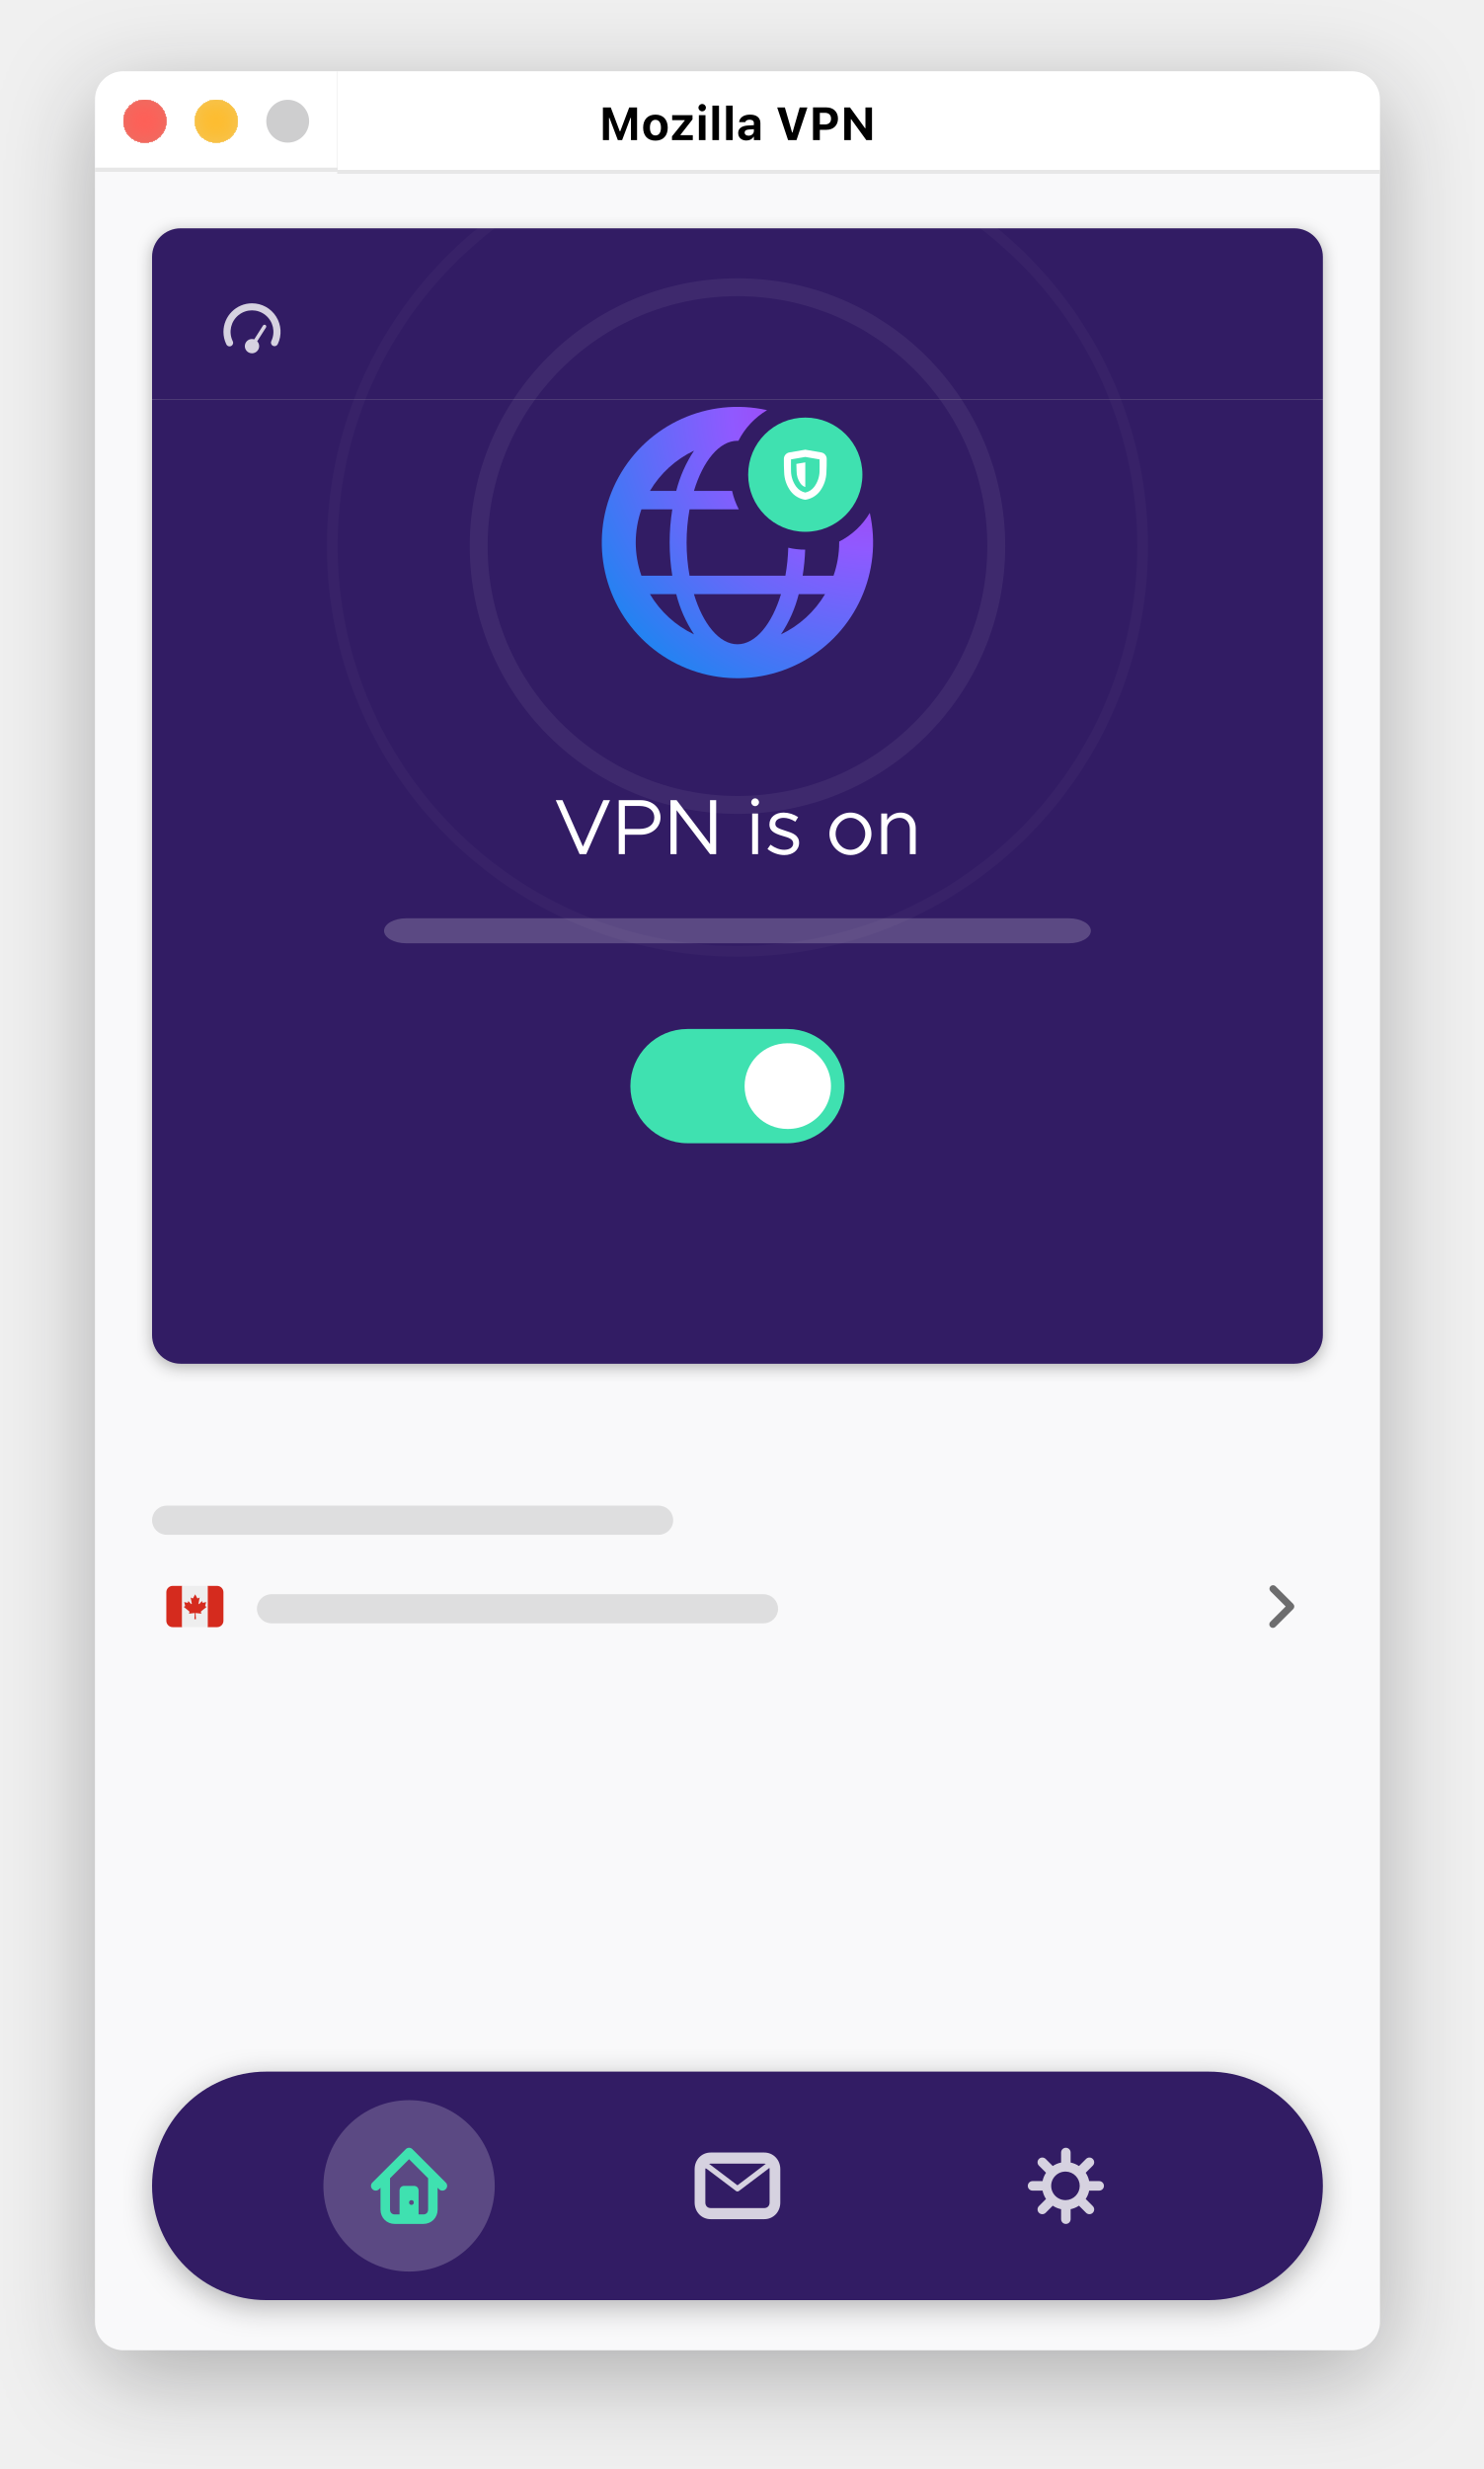
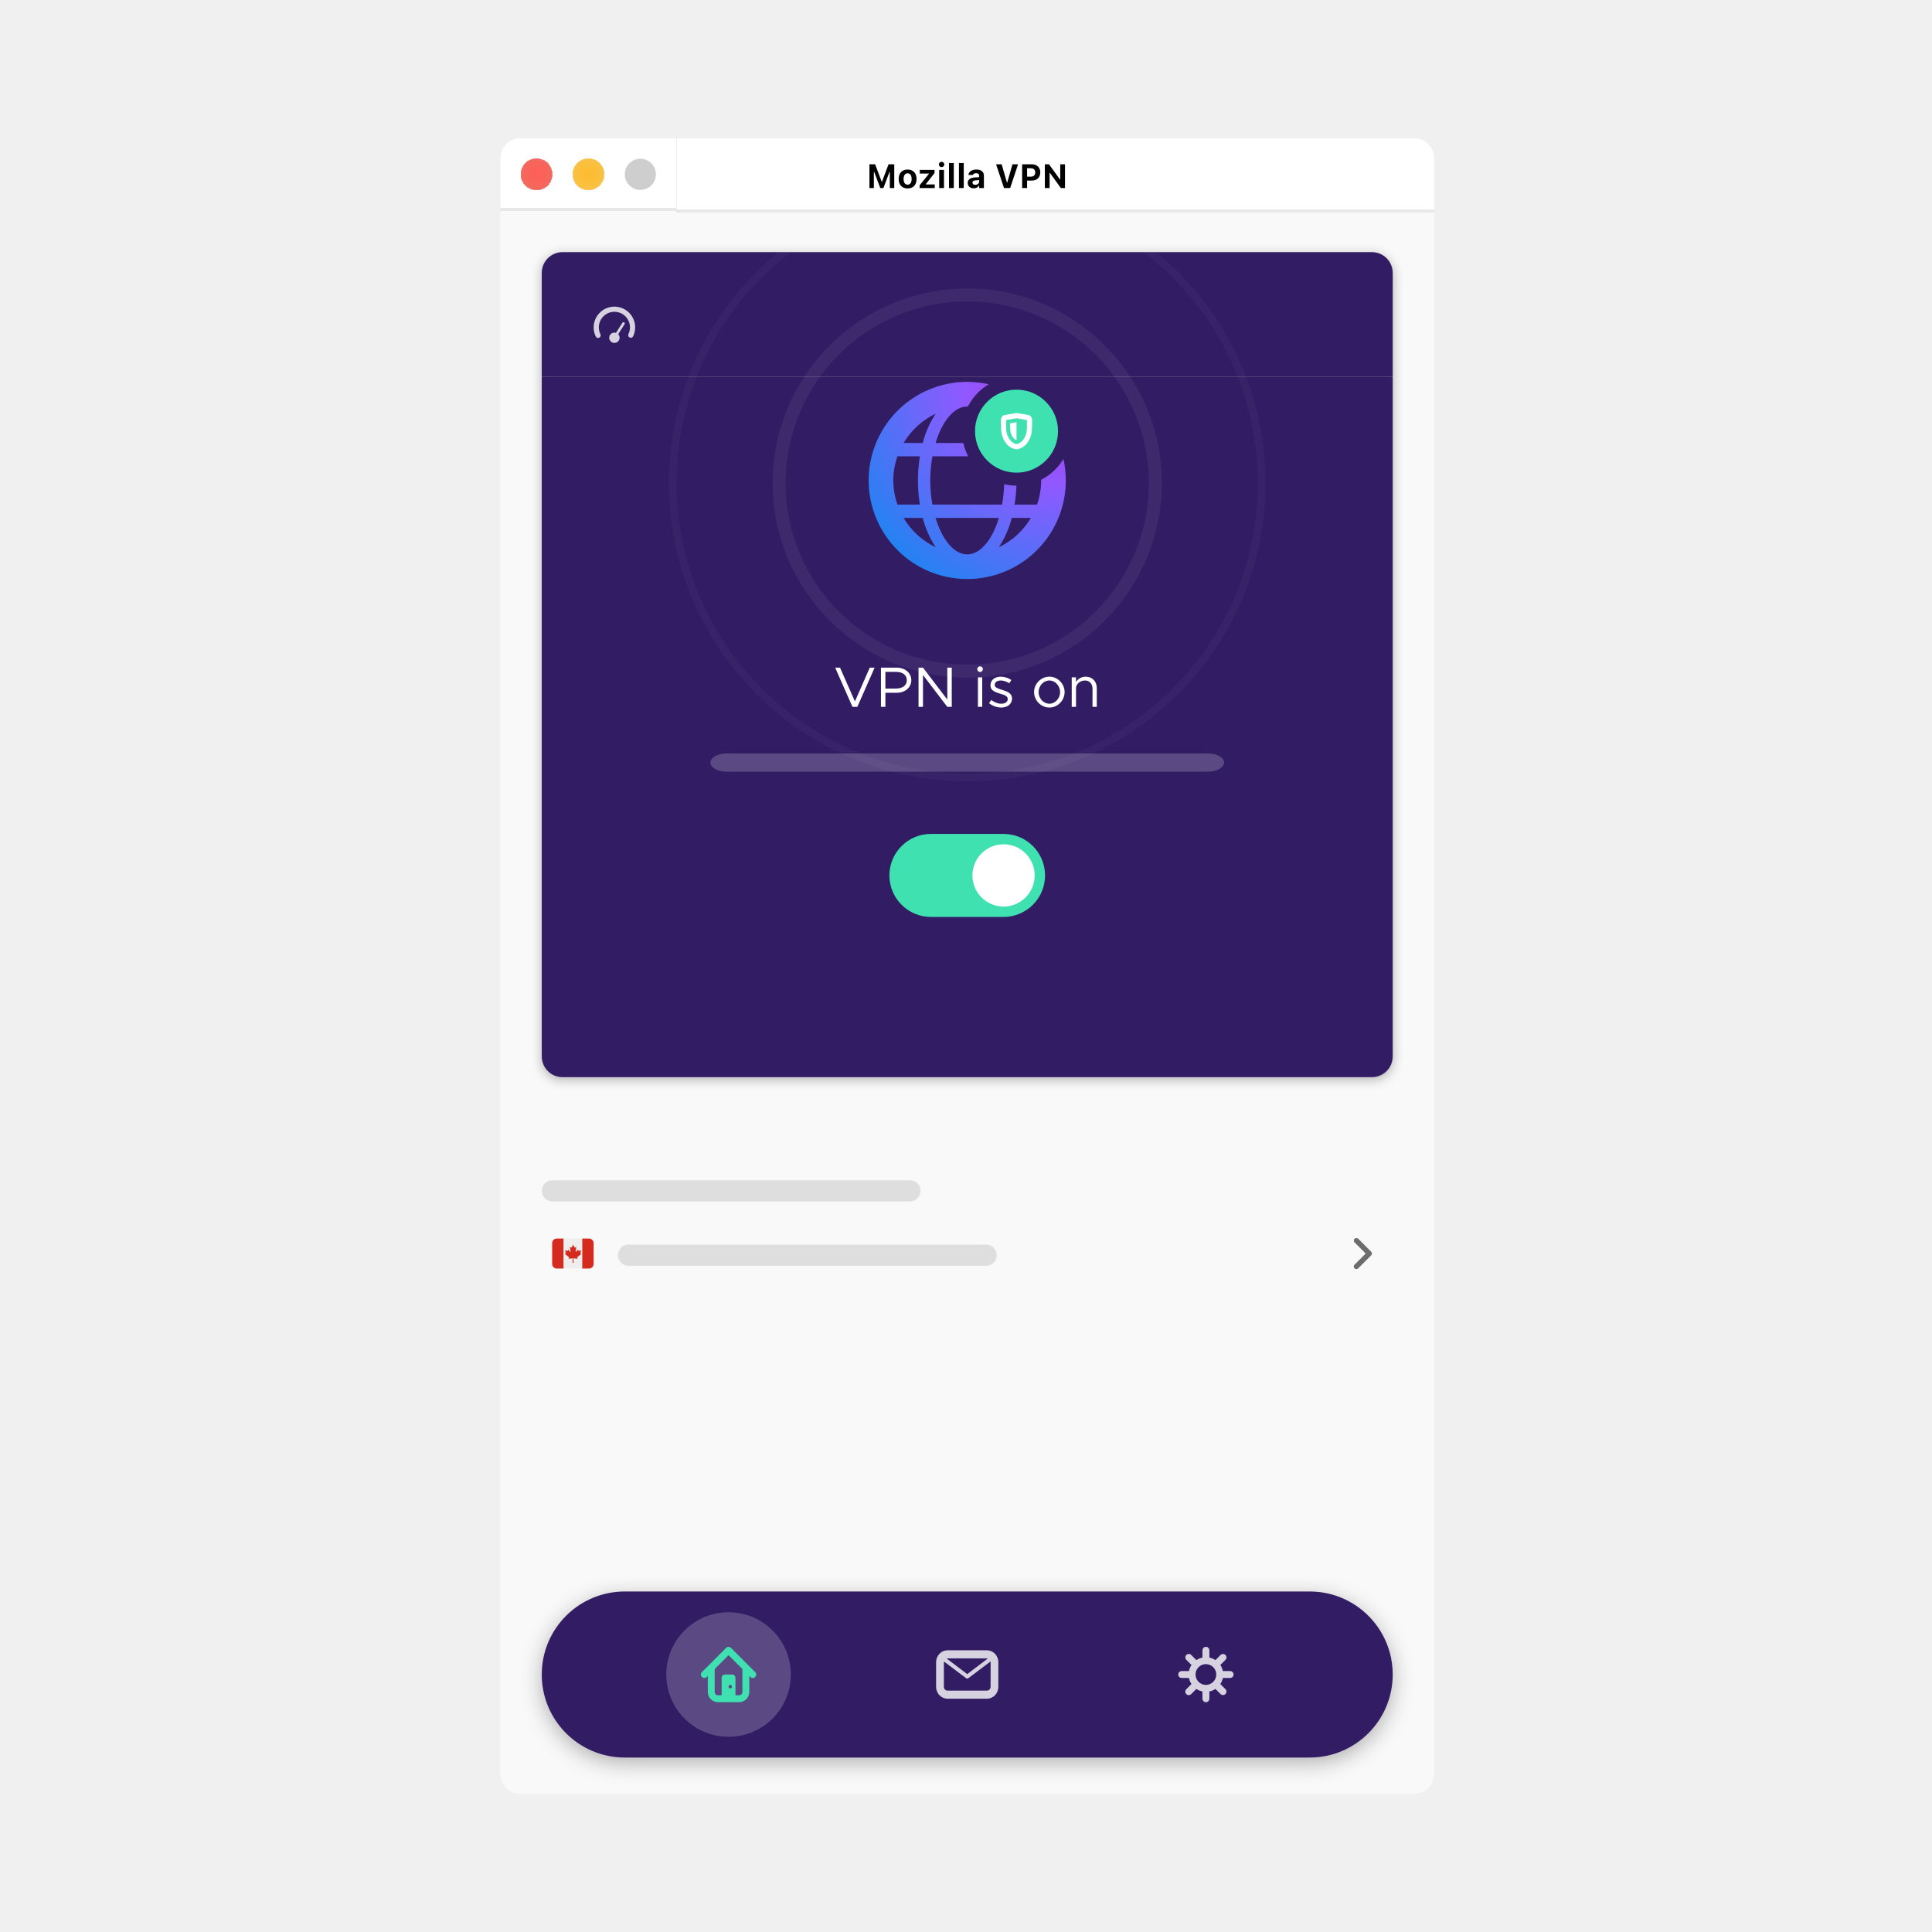
- <svg xmlns="http://www.w3.org/2000/svg" width="125" height="208" fill="none">
-   <g filter="url(#a)">
-     <g clip-path="url(#b)">
-       <rect x="8" y="6" width="108.284" height="192" rx="2.406" fill="#F9F9FA" />
-       <g filter="url(#c)">
-         <path d="M8 8.406A2.406 2.406 0 0 1 10.406 6h18.048v8.422H8V8.406Z" fill="#fff" />
-         <g filter="url(#d)">
-           <path fill-rule="evenodd" clip-rule="evenodd" d="M12.211 12.016a1.805 1.805 0 1 0 0-3.61 1.805 1.805 0 0 0 0 3.61Z" fill="#FF5F57" />
-         </g>
-         <g filter="url(#e)">
-           <path fill-rule="evenodd" clip-rule="evenodd" d="M18.227 12.016a1.805 1.805 0 1 0 0-3.61 1.805 1.805 0 0 0 0 3.61Z" fill="#FEBC2E" />
-         </g>
-         <path fill-rule="evenodd" clip-rule="evenodd" d="M24.243 12.016a1.805 1.805 0 1 0 0-3.61 1.805 1.805 0 0 0 0 3.61Z" fill="#CECECF" />
+ <svg xmlns="http://www.w3.org/2000/svg" width="224" height="224" viewBox="0 0 224 224" fill="none">
+   <g clip-path="url(#clip0_3268_8655)">
+     <rect x="58" y="16" width="108.284" height="192" rx="2.406" fill="#F9F9FA" />
+     <g filter="url(#filter0_i_3268_8655)">
+       <path d="M58 18.406C58 17.077 59.077 16 60.406 16H78.454V24.422H58V18.406Z" fill="white" />
+       <g filter="url(#filter1_i_3268_8655)">
+         <path fill-rule="evenodd" clip-rule="evenodd" d="M62.211 22.016C63.208 22.016 64.016 21.208 64.016 20.211C64.016 19.214 63.208 18.406 62.211 18.406C61.214 18.406 60.406 19.214 60.406 20.211C60.406 21.208 61.214 22.016 62.211 22.016Z" fill="#FF5F57" />
      </g>
-       <g filter="url(#f)">
-         <path d="M28.454 6h85.424a2.406 2.406 0 0 1 2.406 2.406v6.204h-87.83V6Z" fill="#fff" />
-         <path d="M50.805 11.805h.513V9.93h.038l.707 1.875h.36l.707-1.875h.038v1.875h.514V9.05h-.66l-.76 2.016h-.035l-.762-2.016h-.66v2.755Zm4.425.044c.648 0 1.037-.409 1.037-1.094v-.004c0-.68-.395-1.094-1.037-1.094-.641 0-1.036.416-1.036 1.094v.004c0 .683.39 1.094 1.036 1.094Zm0-.438c-.297 0-.465-.242-.465-.656v-.004c0-.41.17-.657.465-.657.295 0 .466.246.466.657v.004c0 .414-.17.656-.465.656Zm1.394.394h1.755v-.42h-1.035v-.035l1.01-1.292v-.355H56.64v.42h1.056v.034l-1.07 1.327v.32Zm2.547-2.425a.311.311 0 0 0 .313-.31.312.312 0 0 0-.313-.31.313.313 0 0 0-.315.31c0 .172.143.31.315.31Zm-.28 2.425h.557V9.703h-.557v2.102Zm1.138 0h.557V8.899h-.557v2.906Zm1.153 0h.557V8.899h-.557v2.906Zm1.707.032c.275 0 .496-.116.603-.311h.034v.279h.55v-1.436c0-.449-.315-.712-.872-.712-.53 0-.877.244-.92.613l-.002.017h.515l.004-.008c.044-.124.172-.194.372-.194.23 0 .353.103.353.284v.174l-.508.03c-.523.03-.815.252-.815.63v.004c0 .382.285.63.686.63Zm-.142-.664v-.004c0-.153.117-.242.356-.258l.423-.027v.155c0 .222-.192.392-.45.392-.193 0-.329-.098-.329-.258Zm3.66.632h.71l.92-2.755h-.65l-.607 2.113h-.034l-.61-2.113h-.647l.919 2.755Zm2.1 0h.577v-.869h.56c.58 0 .968-.374.968-.941V9.99c0-.567-.388-.941-.968-.941h-1.136v2.755Zm.996-2.3c.33 0 .525.175.525.488v.004c0 .313-.195.488-.525.488h-.419v-.98h.419Zm1.64 2.3h.552v-1.762h.03L73 11.805h.478V9.05h-.552v1.754h-.03L71.623 9.05h-.481v2.755Z" fill="#000" />
+       <g filter="url(#filter2_i_3268_8655)">
+         <path fill-rule="evenodd" clip-rule="evenodd" d="M68.227 22.016C69.223 22.016 70.031 21.208 70.031 20.211C70.031 19.214 69.223 18.406 68.227 18.406C67.23 18.406 66.422 19.214 66.422 20.211C66.422 21.208 67.23 22.016 68.227 22.016Z" fill="#FEBC2E" />
      </g>
-       <g filter="url(#g)">
-         <path d="M12.813 21.641a2.406 2.406 0 0 1 2.406-2.406h93.847a2.406 2.406 0 0 1 2.406 2.406v12.032H12.813V21.64Z" fill="#321C64" />
-         <path d="M21.235 25.552a2.408 2.408 0 0 0-2.406 2.406c0 .357.08.71.235 1.032a.3.3 0 0 0 .567-.02.302.302 0 0 0-.026-.24 1.806 1.806 0 1 1 3.259 0 .3.3 0 0 0 .473.354.299.299 0 0 0 .07-.095 2.402 2.402 0 0 0-2.172-3.437Z" fill="#fff" fill-opacity=".8" />
-         <path d="M22.369 27.38a.15.15 0 0 0-.208.046l-.74 1.164a.602.602 0 1 0 .312.907.588.588 0 0 0-.06-.745l.741-1.165a.15.15 0 0 0-.045-.207Z" fill="#fff" fill-opacity=".8" />
-         <path d="M12.813 33.673h98.659v78.807a2.406 2.406 0 0 1-2.406 2.406H15.219a2.406 2.406 0 0 1-2.406-2.406V33.673Z" fill="#321C64" />
-         <rect x="63.045" y="35.177" width="9.625" height="9.625" rx="4.813" fill="#3FE1B0" />
-         <path fill-rule="evenodd" clip-rule="evenodd" d="M61.69 41.358h-3.215c.757-2.511 2.132-4.226 3.668-4.226.026 0 .053 0 .08.002a6.345 6.345 0 0 1 2.416-2.581 11.43 11.43 0 1 0 8.655 8.655 6.345 6.345 0 0 1-2.58 2.417l.001.08a8.518 8.518 0 0 1-.478 2.797h-2.602c.117-.727.188-1.46.212-2.196-.49 0-.966-.057-1.424-.164-.022.792-.103 1.58-.243 2.36h-8.075a15.835 15.835 0 0 1 0-5.595h4.149a6.272 6.272 0 0 1-.564-1.549Zm-3.215 8.693c.757 2.511 2.132 4.226 3.668 4.226s2.91-1.715 3.669-4.226h-7.337Zm-4.426-7.144a8.52 8.52 0 0 0-.479 2.798 8.52 8.52 0 0 0 .479 2.797h2.602a17.66 17.66 0 0 1 0-5.595h-2.602Zm2.934-1.549a11.004 11.004 0 0 1 1.502-3.394 8.616 8.616 0 0 0-3.719 3.394h2.217Zm0 8.693h-2.217a8.616 8.616 0 0 0 3.72 3.395 11.004 11.004 0 0 1-1.503-3.395Zm8.824 3.392a8.615 8.615 0 0 0 3.717-3.392h-2.218a11.002 11.002 0 0 1-1.5 3.392Z" fill="url(#h)" />
-         <path fill-rule="evenodd" clip-rule="evenodd" d="m67.858 42.101-.034-.003a1.878 1.878 0 0 1-1.207-.73 2.785 2.785 0 0 1-.541-1.59c-.023-.253-.023-.807-.023-1.115 0-.27.193-.502.46-.548l1.345-.231 1.344.231c.267.046.461.278.46.548 0 .308 0 .862-.024 1.115a2.785 2.785 0 0 1-.541 1.59c-.292.39-.725.652-1.207.73l-.032.003Zm-1.204-3.4c0 .185-.002.35-.004.491-.002.231-.005.4.004.501.008.476.165.936.448 1.318.185.248.453.42.756.483a1.27 1.27 0 0 0 .755-.483c.283-.382.44-.843.448-1.318.009-.1.007-.27.004-.5-.002-.142-.004-.307-.004-.492l-1.203-.206-1.204.206Zm.452.38.752-.129v2.076h-.003a.808.808 0 0 1-.39-.283 1.734 1.734 0 0 1-.34-1.062 9.22 9.22 0 0 1-.02-.602Z" fill="#fff" />
-         <path d="m50.842 67.409-1.72 3.91-1.727-3.91h-.563l2.005 4.546h.563l2.005-4.546h-.563Zm1.296 4.546h.517v-1.634h1.33c.94 0 1.674-.603 1.674-1.456 0-.854-.735-1.456-1.674-1.456h-1.847v4.546Zm.517-2.124v-1.932h1.237c.741 0 1.244.357 1.244.966s-.503.966-1.244.966h-1.238Zm3.841 2.124h.516v-3.699l2.82 3.7h.516v-4.547h-.517v3.7l-2.819-3.7h-.516v4.546Zm7.138-4.043a.33.33 0 0 0 .324-.331.33.33 0 0 0-.324-.324.33.33 0 0 0-.331.324c0 .179.145.33.33.33Zm-.252 4.043h.496v-3.421h-.496v3.421Zm2.704.08c.708 0 1.25-.404 1.25-1.033 0-.648-.568-.834-1.118-1.006-.635-.205-.886-.297-.886-.595 0-.331.317-.503.701-.503.305 0 .642.106.986.324l.238-.384a2.284 2.284 0 0 0-1.224-.383c-.681 0-1.198.383-1.198 1.005 0 .49.318.735 1.145.973.463.132.86.251.86.622 0 .324-.304.536-.754.536-.377 0-.768-.145-1.158-.43l-.258.364c.41.33.94.51 1.416.51Zm5.58 0c.959 0 1.766-.821 1.766-1.794 0-.973-.807-1.787-1.767-1.787-.96 0-1.773.814-1.773 1.787s.814 1.793 1.773 1.793Zm0-.444c-.682 0-1.251-.615-1.251-1.35 0-.728.569-1.343 1.25-1.343.675 0 1.244.615 1.244 1.343 0 .735-.569 1.35-1.244 1.35Zm4.214-3.136c-.483 0-.927.264-1.125.628v-.55h-.497v3.422h.497v-2.177c0-.477.483-.88 1.059-.88.502 0 .853.39.853.946v2.111h.496v-2.177c0-.774-.529-1.324-1.283-1.324Z" fill="#fff" />
-         <path d="M32.364 78.414c0-.581.834-1.053 1.862-1.053H90.06c1.028 0 1.86.472 1.86 1.053 0 .582-.832 1.053-1.86 1.053H34.226c-1.028 0-1.862-.471-1.862-1.053Z" fill="#fff" fill-opacity=".2" />
-         <rect x="53.119" y="86.686" width="18.047" height="9.625" rx="4.813" fill="#3FE1B0" />
-         <path fill-rule="evenodd" clip-rule="evenodd" d="M66.354 95.108a3.61 3.61 0 1 0 0-7.219 3.61 3.61 0 0 0 0 7.22Z" fill="#fff" />
-       </g>
-       <mask id="i" style="mask-type:alpha" maskUnits="userSpaceOnUse" x="12" y="19" width="100" height="96">
-         <rect x="12.813" y="19.235" width="98.659" height="95.651" rx="1.203" fill="#321C64" />
-       </mask>
-       <g mask="url(#i)" stroke="#fff">
-         <rect opacity=".06" x="40.336" y="24.198" width="43.614" height="43.614" rx="21.807" stroke-width="1.504" />
-         <rect opacity=".03" x="28.003" y="11.865" width="68.279" height="68.279" rx="34.14" stroke-width=".902" />
-       </g>
-       <g clip-path="url(#j)">
-         <path d="M14.55 133.602a.535.535 0 0 0-.534.535v2.406c0 .295.24.535.534.535h.803v-3.476h-.803Zm3.744 0h-.802v3.476h.802c.295 0 .534-.24.534-.535v-2.406a.535.535 0 0 0-.534-.535Z" fill="#D52B1E" />
-         <path d="M15.353 133.602h2.139v3.476h-2.14v-3.476Z" fill="#EEE" />
-         <path d="m16.504 135.89.464.053-.04-.134a.06.06 0 0 1 .02-.063l.466-.379-.097-.045c-.042-.015-.03-.039-.015-.097l.071-.259-.27.057c-.027.004-.044-.012-.048-.028l-.035-.122-.213.24c-.03.038-.092.038-.073-.051l.091-.485-.122.063c-.035.019-.07.023-.088-.012l-.17-.316v.008-.008l-.169.316c-.019.035-.053.031-.088.012l-.122-.063.091.485c.02.089-.042.089-.072.051l-.214-.24-.035.122a.04.04 0 0 1-.048.028l-.27-.057.071.259c.015.058.027.082-.016.097l-.096.045.465.379c.019.014.028.04.021.064l-.04.134.464-.054c.014 0 .023.008.023.024l-.029.495h.128l-.028-.495c0-.016.01-.024.023-.024Z" fill="#D52B1E" />
-       </g>
-       <path d="M107.261 137.141a.3.3 0 0 1-.278-.186.299.299 0 0 1 .065-.327l1.291-1.292-1.291-1.291a.301.301 0 0 1 .425-.425l1.504 1.504a.3.3 0 0 1 0 .425l-1.504 1.504a.301.301 0 0 1-.212.088Z" fill="#6D6D6E" />
-       <g filter="url(#k)">
-         <rect x="12.813" y="174.522" width="98.659" height="19.251" rx="9.625" fill="#321C64" />
-         <rect x="27.251" y="176.928" width="14.438" height="14.438" rx="7.219" fill="#fff" fill-opacity=".2" />
-         <path d="m37.558 183.866-2.807-2.807a.387.387 0 0 0-.562 0l-2.807 2.807a.388.388 0 0 0 0 .562c.16.16.4.16.561 0l.12-.121v1.845c0 .682.522 1.203 1.204 1.203h2.406c.682 0 1.203-.521 1.203-1.203v-1.845l.12.121c.08.08.16.12.281.12.12 0 .2-.04.281-.12a.388.388 0 0 0 0-.562Zm-3.088 1.685c0-.121.08-.201.2-.201.12 0 .2.08.2.201 0 .12-.08.2-.2.2-.12 0-.2-.08-.2-.2Zm1.604.601c0 .241-.16.401-.401.401h-.401v-2.005c0-.241-.16-.401-.401-.401h-.802c-.24 0-.401.16-.401.401v2.005h-.401c-.24 0-.401-.16-.401-.401v-2.647l1.604-1.604 1.604 1.604v2.647Z" fill="#3FE1B0" />
-         <path d="M64.398 181.34h-4.512c-.767 0-1.353.608-1.353 1.403v2.808c0 .795.586 1.403 1.353 1.403h4.512c.767 0 1.354-.608 1.354-1.403v-2.808c0-.795-.587-1.403-1.354-1.403Zm0 .935c.045 0 .09 0 .136.047h-.046l-2.346 1.778-2.346-1.778h-.045c.045-.047.09-.047.135-.047h4.512Zm.452 3.276c0 .28-.181.467-.452.467h-4.512c-.27 0-.45-.187-.45-.467v-2.901c0 .046.044.046.09.046l2.481 1.872c.045.047.09.047.135.047.045 0 .09 0 .136-.047l2.481-1.872c.045 0 .045-.046.045-.093.046.047.046.093.046.14v2.808Z" fill="#fff" fill-opacity=".8" />
-         <path fill-rule="evenodd" clip-rule="evenodd" d="M91.78 183.746h.842a.4.4 0 1 1 0 .802h-.842c-.052.251-.151.49-.294.703l.598.598a.4.4 0 0 1-.567.567l-.598-.598a1.983 1.983 0 0 1-.703.294v.842a.4.4 0 1 1-.802 0v-.842a1.985 1.985 0 0 1-.707-.296l-.006.008a.037.037 0 0 1-.006.01l-.582.582a.4.4 0 1 1-.567-.567l.581-.582c.003-.003.006-.004.01-.006.003-.002.006-.003.008-.006a1.986 1.986 0 0 1-.295-.707h-.842a.401.401 0 0 1 0-.802h.842a1.99 1.99 0 0 1 .294-.703l-.598-.598a.4.4 0 1 1 .567-.567l.598.597c.213-.142.452-.242.703-.293v-.843a.401.401 0 0 1 .802 0v.843c.251.052.49.151.704.294l.597-.598a.4.4 0 0 1 .567.567l-.597.598c.142.213.242.452.293.703Zm-1.965-.802a1.203 1.203 0 1 0 0 2.405 1.203 1.203 0 0 0 0-2.405Z" fill="#fff" fill-opacity=".8" />
-       </g>
-       <rect x="12.813" y="126.843" width="43.915" height="2.454" rx="1.227" fill="#C4C4C4" fill-opacity=".5" />
-       <rect x="21.649" y="134.303" width="43.915" height="2.454" rx="1.227" fill="#C4C4C4" fill-opacity=".5" />
+       <path fill-rule="evenodd" clip-rule="evenodd" d="M74.243 22.016C75.24 22.016 76.047 21.208 76.047 20.211C76.047 19.214 75.24 18.406 74.243 18.406C73.246 18.406 72.438 19.214 72.438 20.211C72.438 21.208 73.246 22.016 74.243 22.016Z" fill="#CECECF" />
    </g>
+     <g filter="url(#filter3_i_3268_8655)">
+       <path d="M78.454 16H163.878C165.207 16 166.284 17.077 166.284 18.406V24.61H78.454V16Z" fill="white" />
+       <path d="M100.805 21.805H101.318V19.93H101.356L102.063 21.805H102.424L103.13 19.93H103.168V21.805H103.682V19.05H103.021L102.261 21.066H102.227L101.465 19.05H100.805V21.805ZM105.23 21.849C105.878 21.849 106.267 21.44 106.267 20.755V20.751C106.267 20.071 105.872 19.657 105.23 19.657C104.589 19.657 104.194 20.073 104.194 20.751V20.755C104.194 21.438 104.583 21.849 105.23 21.849ZM105.23 21.411C104.933 21.411 104.765 21.169 104.765 20.755V20.751C104.765 20.34 104.934 20.094 105.23 20.094C105.524 20.094 105.696 20.34 105.696 20.751V20.755C105.696 21.169 105.526 21.411 105.23 21.411ZM106.624 21.805H108.379V21.385H107.344V21.35L108.354 20.058V19.703H106.639V20.123H107.695V20.157L106.624 21.484V21.805ZM109.171 19.38C109.343 19.38 109.484 19.242 109.484 19.071C109.484 18.897 109.343 18.759 109.171 18.759C108.999 18.759 108.856 18.897 108.856 19.071C108.856 19.242 108.999 19.38 109.171 19.38ZM108.891 21.805H109.448V19.703H108.891V21.805ZM110.028 21.805H110.586V18.899H110.028V21.805ZM111.182 21.805H111.739V18.899H111.182V21.805ZM112.889 21.837C113.164 21.837 113.385 21.721 113.492 21.526H113.526V21.805H114.076V20.369C114.076 19.92 113.761 19.657 113.204 19.657C112.675 19.657 112.327 19.901 112.283 20.27L112.281 20.287H112.797L112.801 20.279C112.845 20.155 112.973 20.084 113.173 20.084C113.402 20.084 113.526 20.188 113.526 20.369V20.543L113.018 20.573C112.495 20.604 112.203 20.825 112.203 21.203V21.207C112.203 21.589 112.488 21.837 112.889 21.837ZM112.747 21.173V21.169C112.747 21.016 112.864 20.926 113.102 20.911L113.526 20.884V21.039C113.526 21.261 113.333 21.43 113.076 21.43C112.883 21.43 112.747 21.333 112.747 21.173ZM116.407 21.805H117.118L118.036 19.05H117.387L116.78 21.163H116.745L116.136 19.05H115.489L116.407 21.805ZM118.508 21.805H119.084V20.936H119.644C120.224 20.936 120.612 20.562 120.612 19.995V19.991C120.612 19.424 120.224 19.05 119.644 19.05H118.508V21.805ZM119.502 19.506C119.833 19.506 120.028 19.68 120.028 19.993V19.997C120.028 20.31 119.833 20.485 119.502 20.485H119.084V19.506H119.502ZM121.143 21.805H121.694V20.042H121.725L123 21.805H123.478V19.05H122.926V20.804H122.895L121.624 19.05H121.143V21.805Z" fill="black" />
+     </g>
+     <g filter="url(#filter4_d_3268_8655)">
+       <path d="M62.813 31.641C62.813 30.312 63.891 29.235 65.22 29.235H159.066C160.395 29.235 161.473 30.312 161.473 31.641V43.673H62.813V31.641Z" fill="#321C64" />
+       <path d="M71.235 35.551C70.597 35.552 69.986 35.806 69.535 36.257C69.084 36.708 68.83 37.32 68.829 37.958C68.829 38.315 68.909 38.667 69.064 38.989C69.079 39.028 69.102 39.063 69.131 39.092C69.16 39.121 69.195 39.144 69.233 39.159C69.272 39.174 69.313 39.181 69.354 39.18C69.395 39.178 69.436 39.169 69.473 39.151C69.511 39.133 69.544 39.108 69.571 39.076C69.598 39.045 69.618 39.009 69.631 38.969C69.643 38.93 69.647 38.888 69.643 38.847C69.638 38.806 69.626 38.767 69.605 38.731C69.49 38.489 69.43 38.225 69.431 37.958C69.43 37.687 69.49 37.419 69.607 37.174C69.724 36.93 69.895 36.715 70.106 36.545C70.318 36.376 70.565 36.256 70.829 36.195C71.093 36.134 71.368 36.133 71.632 36.192C71.896 36.252 72.144 36.37 72.356 36.539C72.569 36.707 72.741 36.921 72.859 37.165C72.977 37.409 73.039 37.676 73.04 37.947C73.041 38.218 72.981 38.486 72.864 38.731C72.847 38.767 72.837 38.805 72.835 38.845C72.833 38.884 72.839 38.924 72.852 38.961C72.865 38.998 72.886 39.032 72.912 39.062C72.939 39.091 72.971 39.115 73.007 39.132C73.042 39.149 73.081 39.158 73.12 39.16C73.16 39.162 73.199 39.157 73.237 39.143C73.274 39.13 73.308 39.11 73.337 39.083C73.367 39.057 73.391 39.025 73.407 38.989C73.582 38.623 73.662 38.218 73.638 37.812C73.614 37.407 73.487 37.014 73.27 36.671C73.053 36.327 72.753 36.044 72.397 35.849C72.041 35.653 71.642 35.551 71.235 35.551V35.551Z" fill="white" fill-opacity="0.8" />
+       <path d="M72.369 37.38C72.336 37.358 72.295 37.351 72.256 37.359C72.217 37.368 72.183 37.392 72.162 37.425L71.421 38.589C71.324 38.558 71.22 38.551 71.12 38.571C71.02 38.59 70.926 38.635 70.848 38.7C70.77 38.766 70.71 38.85 70.673 38.945C70.636 39.041 70.624 39.144 70.639 39.245C70.653 39.346 70.693 39.442 70.754 39.523C70.816 39.605 70.897 39.669 70.99 39.711C71.083 39.752 71.186 39.769 71.287 39.76C71.389 39.751 71.487 39.717 71.571 39.66C71.635 39.616 71.691 39.561 71.734 39.497C71.812 39.385 71.849 39.249 71.838 39.113C71.827 38.977 71.769 38.849 71.674 38.751L72.415 37.587C72.436 37.553 72.443 37.513 72.435 37.474C72.426 37.435 72.403 37.401 72.369 37.38V37.38Z" fill="white" fill-opacity="0.8" />
+       <path d="M62.813 43.673H161.473V122.48C161.473 123.809 160.395 124.886 159.066 124.886H65.22C63.891 124.886 62.813 123.809 62.813 122.48V43.673Z" fill="#321C64" />
+       <rect x="113.045" y="45.177" width="9.625" height="9.625" rx="4.813" fill="#3FE1B0" />
+       <path fill-rule="evenodd" clip-rule="evenodd" d="M111.69 51.358H108.475C109.233 48.846 110.607 47.132 112.143 47.132C112.169 47.132 112.196 47.132 112.222 47.133C112.767 46.061 113.609 45.164 114.64 44.553C113.827 44.37 112.99 44.275 112.143 44.274C109.882 44.274 107.672 44.945 105.793 46.201C103.913 47.457 102.448 49.242 101.583 51.33C100.718 53.419 100.491 55.717 100.933 57.934C101.374 60.151 102.462 62.188 104.061 63.787C105.659 65.385 107.696 66.474 109.913 66.915C112.13 67.356 114.428 67.129 116.517 66.264C118.606 65.399 120.391 63.934 121.647 62.055C122.903 60.175 123.573 57.965 123.573 55.704C123.572 54.858 123.477 54.021 123.294 53.208C122.683 54.238 121.787 55.08 120.715 55.624C120.715 55.651 120.715 55.678 120.715 55.704C120.713 56.657 120.552 57.603 120.237 58.502H117.635C117.752 57.775 117.823 57.041 117.848 56.306C117.358 56.305 116.881 56.249 116.423 56.142C116.401 56.934 116.32 57.722 116.181 58.502H108.105C107.773 56.652 107.773 54.757 108.105 52.907H112.254C112.002 52.424 111.811 51.904 111.69 51.358ZM108.475 60.051C109.233 62.562 110.607 64.277 112.143 64.277C113.679 64.277 115.053 62.562 115.812 60.051H108.475ZM104.049 52.907C103.734 53.806 103.572 54.752 103.57 55.704C103.572 56.657 103.734 57.603 104.049 58.502H106.651C106.353 56.649 106.353 54.76 106.651 52.907H104.049ZM106.984 51.358C107.288 50.15 107.796 49.002 108.485 47.964C106.935 48.699 105.64 49.882 104.766 51.358H106.984ZM106.984 60.051H104.771H104.766C105.64 61.527 106.935 62.709 108.485 63.445C107.796 62.407 107.288 61.259 106.984 60.051ZM115.807 63.442C117.356 62.707 118.65 61.526 119.524 60.051H117.306C117.002 61.258 116.495 62.405 115.807 63.442Z" fill="url(#paint0_radial_3268_8655)" />
+       <path fill-rule="evenodd" clip-rule="evenodd" d="M117.858 52.101L117.824 52.098C117.342 52.02 116.91 51.758 116.618 51.367C116.278 50.906 116.089 50.351 116.076 49.778C116.053 49.525 116.053 48.971 116.053 48.663C116.053 48.393 116.246 48.161 116.513 48.115L117.858 47.884L119.203 48.115C119.469 48.161 119.663 48.393 119.663 48.663C119.663 48.971 119.663 49.525 119.639 49.778C119.626 50.351 119.437 50.906 119.097 51.367C118.805 51.758 118.372 52.02 117.89 52.098L117.858 52.101ZM116.655 48.701C116.655 48.886 116.653 49.051 116.651 49.192C116.648 49.423 116.646 49.593 116.655 49.693C116.663 50.168 116.819 50.629 117.102 51.011C117.287 51.259 117.556 51.43 117.858 51.494C118.16 51.43 118.429 51.259 118.614 51.011C118.897 50.629 119.053 50.169 119.061 49.693C119.07 49.593 119.068 49.423 119.065 49.192C119.063 49.051 119.061 48.886 119.061 48.701L117.858 48.495L116.655 48.701ZM117.106 49.081L117.858 48.952V51.028H117.856C117.699 50.976 117.563 50.877 117.465 50.744C117.237 50.438 117.118 50.064 117.125 49.683C117.115 49.579 117.109 49.364 117.106 49.081Z" fill="white" />
+       <path d="M100.843 77.409L99.122 81.32L97.395 77.409H96.832L98.838 81.955H99.4L101.405 77.409H100.843ZM102.139 81.955H102.655V80.321H103.985C104.925 80.321 105.659 79.718 105.659 78.865C105.659 78.011 104.925 77.409 103.985 77.409H102.139V81.955ZM102.655 79.831V77.899H103.892C104.634 77.899 105.136 78.256 105.136 78.865C105.136 79.474 104.634 79.831 103.892 79.831H102.655ZM106.497 81.955H107.013V78.256L109.832 81.955H110.348V77.409H109.832V81.108L107.013 77.409H106.497V81.955ZM113.634 77.912C113.813 77.912 113.958 77.76 113.958 77.581C113.958 77.409 113.813 77.257 113.634 77.257C113.449 77.257 113.303 77.409 113.303 77.581C113.303 77.76 113.449 77.912 113.634 77.912ZM113.383 81.955H113.879V78.534H113.383V81.955ZM116.086 82.034C116.795 82.034 117.337 81.631 117.337 81.002C117.337 80.354 116.768 80.168 116.219 79.996C115.584 79.791 115.332 79.699 115.332 79.401C115.332 79.07 115.65 78.898 116.034 78.898C116.338 78.898 116.675 79.004 117.02 79.222L117.258 78.838C116.894 78.6 116.457 78.454 116.034 78.454C115.352 78.454 114.836 78.838 114.836 79.46C114.836 79.95 115.153 80.195 115.981 80.433C116.444 80.565 116.841 80.684 116.841 81.055C116.841 81.379 116.536 81.591 116.086 81.591C115.709 81.591 115.319 81.445 114.928 81.161L114.67 81.525C115.081 81.856 115.61 82.034 116.086 82.034ZM121.666 82.034C122.625 82.034 123.433 81.214 123.433 80.241C123.433 79.268 122.625 78.454 121.666 78.454C120.706 78.454 119.892 79.268 119.892 80.241C119.892 81.214 120.706 82.034 121.666 82.034ZM121.666 81.591C120.984 81.591 120.415 80.976 120.415 80.241C120.415 79.513 120.984 78.898 121.666 78.898C122.341 78.898 122.91 79.513 122.91 80.241C122.91 80.976 122.341 81.591 121.666 81.591ZM125.88 78.454C125.397 78.454 124.954 78.719 124.755 79.083V78.534H124.259V81.955H124.755V79.778C124.755 79.302 125.238 78.898 125.814 78.898C126.317 78.898 126.668 79.288 126.668 79.844V81.955H127.164V79.778C127.164 79.004 126.635 78.454 125.88 78.454Z" fill="white" />
+       <path d="M82.365 88.414C82.365 87.833 83.198 87.361 84.226 87.361H140.06C141.088 87.361 141.921 87.833 141.921 88.414C141.921 88.996 141.088 89.467 140.06 89.467H84.226C83.198 89.467 82.365 88.996 82.365 88.414Z" fill="white" fill-opacity="0.2" />
+       <rect x="103.119" y="96.686" width="18.047" height="9.625" rx="4.813" fill="#3FE1B0" />
+       <path fill-rule="evenodd" clip-rule="evenodd" d="M116.354 105.108C118.348 105.108 119.964 103.492 119.964 101.498C119.964 99.505 118.348 97.889 116.354 97.889C114.361 97.889 112.745 99.505 112.745 101.498C112.745 103.492 114.361 105.108 116.354 105.108Z" fill="white" />
+     </g>
+     <mask id="mask0_3268_8655" style="mask-type:alpha" maskUnits="userSpaceOnUse" x="62" y="29" width="100" height="96">
+       <rect x="62.813" y="29.235" width="98.659" height="95.651" rx="1.203" fill="#321C64" />
+     </mask>
+     <g mask="url(#mask0_3268_8655)">
+       <rect opacity="0.06" x="90.336" y="34.197" width="43.614" height="43.614" rx="21.807" stroke="white" stroke-width="1.504" />
+       <rect opacity="0.03" x="78.003" y="21.865" width="68.279" height="68.279" rx="34.14" stroke="white" stroke-width="0.902" />
+     </g>
+     <g clip-path="url(#clip1_3268_8655)">
+       <path d="M64.55 143.602C64.255 143.602 64.016 143.841 64.016 144.137V146.543C64.016 146.838 64.255 147.078 64.55 147.078H65.353V143.602H64.55ZM68.293 143.602H67.491V147.078H68.293C68.589 147.078 68.828 146.838 68.828 146.543V144.137C68.828 143.841 68.589 143.602 68.293 143.602Z" fill="#D52B1E" />
+       <path d="M65.353 143.602H67.492V147.078H65.353V143.602Z" fill="#EEEEEE" />
+       <path d="M66.505 145.89C66.665 145.908 66.808 145.925 66.968 145.943L66.928 145.81C66.921 145.786 66.93 145.76 66.949 145.746L67.414 145.367L67.318 145.322C67.275 145.307 67.287 145.283 67.302 145.225L67.373 144.966L67.103 145.023C67.077 145.027 67.059 145.011 67.055 144.995L67.02 144.873L66.807 145.113C66.776 145.151 66.715 145.151 66.734 145.063L66.825 144.577L66.703 144.64C66.668 144.659 66.634 144.663 66.615 144.628L66.446 144.312V144.32V144.312L66.277 144.628C66.257 144.663 66.223 144.659 66.189 144.64L66.066 144.577L66.158 145.063C66.177 145.151 66.115 145.151 66.085 145.113L65.871 144.873L65.837 144.995C65.832 145.011 65.815 145.028 65.788 145.024L65.518 144.967L65.589 145.225C65.604 145.283 65.616 145.307 65.574 145.322L65.478 145.367L65.943 145.746C65.961 145.76 65.97 145.786 65.964 145.81L65.923 145.944L66.387 145.89C66.401 145.89 66.41 145.898 66.41 145.914L66.382 146.409H66.509L66.481 145.914C66.481 145.898 66.49 145.89 66.505 145.89V145.89Z" fill="#D52B1E" />
+     </g>
+     <path d="M157.261 147.141C157.139 147.141 157.029 147.068 156.983 146.955C156.936 146.843 156.962 146.714 157.048 146.628L158.339 145.336L157.048 144.045C156.934 143.927 156.936 143.74 157.052 143.623C157.168 143.507 157.355 143.506 157.473 143.62L158.977 145.124C159.095 145.241 159.095 145.432 158.977 145.549L157.473 147.053C157.417 147.109 157.34 147.141 157.261 147.141Z" fill="#6D6D6E" />
+     <g filter="url(#filter5_d_3268_8655)">
+       <rect x="62.813" y="184.521" width="98.659" height="19.251" rx="9.625" fill="#321C64" />
+       <rect x="77.251" y="186.928" width="14.438" height="14.438" rx="7.219" fill="white" fill-opacity="0.2" />
+       <path d="M87.558 193.866L84.751 191.059C84.591 190.898 84.35 190.898 84.189 191.059L81.382 193.866C81.222 194.027 81.222 194.267 81.382 194.428C81.543 194.588 81.783 194.588 81.944 194.428L82.064 194.307V196.152C82.064 196.834 82.585 197.355 83.267 197.355H85.673C86.355 197.355 86.876 196.834 86.876 196.152V194.307L86.997 194.428C87.077 194.508 87.157 194.548 87.278 194.548C87.398 194.548 87.478 194.508 87.558 194.428C87.719 194.267 87.719 194.027 87.558 193.866V193.866ZM84.47 195.551C84.47 195.43 84.55 195.35 84.671 195.35C84.791 195.35 84.871 195.43 84.871 195.551C84.871 195.671 84.791 195.751 84.671 195.751C84.55 195.751 84.47 195.671 84.47 195.551ZM86.074 196.152C86.074 196.393 85.914 196.553 85.673 196.553H85.272V194.548C85.272 194.307 85.112 194.147 84.871 194.147H84.069C83.829 194.147 83.668 194.307 83.668 194.548V196.553H83.267C83.026 196.553 82.866 196.393 82.866 196.152V193.505L84.47 191.901L86.074 193.505V196.152Z" fill="#3FE1B0" />
+       <path d="M114.399 191.339H109.887C109.12 191.339 108.533 191.948 108.533 192.743V195.55C108.533 196.346 109.12 196.954 109.887 196.954H114.399C115.166 196.954 115.752 196.346 115.752 195.55V192.743C115.752 191.948 115.166 191.339 114.399 191.339ZM114.399 192.275C114.444 192.275 114.489 192.275 114.534 192.322H114.489L112.143 194.1L109.797 192.322H109.751C109.797 192.275 109.842 192.275 109.887 192.275H114.399V192.275ZM114.85 195.55C114.85 195.831 114.669 196.018 114.399 196.018H109.887C109.616 196.018 109.436 195.831 109.436 195.55V192.649C109.436 192.696 109.481 192.696 109.526 192.696L112.007 194.568C112.052 194.615 112.098 194.615 112.143 194.615C112.188 194.615 112.233 194.615 112.278 194.568L114.76 192.696C114.805 192.696 114.805 192.649 114.805 192.603C114.85 192.649 114.85 192.696 114.85 192.743V195.55V195.55Z" fill="white" fill-opacity="0.8" />
+       <path fill-rule="evenodd" clip-rule="evenodd" d="M141.781 193.746H142.623C142.844 193.746 143.024 193.925 143.024 194.147C143.024 194.368 142.844 194.548 142.623 194.548H141.781C141.729 194.799 141.629 195.038 141.487 195.251L142.084 195.849C142.236 196.006 142.234 196.256 142.079 196.411C141.925 196.566 141.674 196.568 141.517 196.416L140.919 195.818C140.706 195.961 140.467 196.06 140.216 196.112V196.954C140.216 197.176 140.037 197.355 139.815 197.355C139.594 197.355 139.414 197.176 139.414 196.954V196.112C139.162 196.06 138.921 195.96 138.707 195.816C138.705 195.819 138.703 195.822 138.701 195.825C138.7 195.828 138.698 195.831 138.695 195.834L138.113 196.416C138.013 196.52 137.863 196.562 137.723 196.525C137.583 196.488 137.474 196.379 137.437 196.239C137.4 196.098 137.442 195.949 137.546 195.849L138.128 195.267C138.13 195.264 138.134 195.263 138.137 195.261C138.14 195.259 138.143 195.258 138.146 195.255C138.002 195.041 137.902 194.801 137.85 194.548H137.008C136.786 194.548 136.607 194.368 136.607 194.147C136.607 193.925 136.786 193.746 137.008 193.746H137.85C137.902 193.495 138.002 193.256 138.144 193.043L137.547 192.445C137.39 192.289 137.39 192.035 137.546 191.878C137.703 191.721 137.957 191.721 138.114 191.878L138.711 192.475C138.925 192.333 139.163 192.233 139.414 192.182V191.34C139.414 191.118 139.594 190.938 139.815 190.938C140.037 190.938 140.216 191.118 140.216 191.34V192.182C140.468 192.234 140.706 192.333 140.92 192.476L141.517 191.878C141.675 191.726 141.925 191.728 142.08 191.883C142.234 192.038 142.237 192.288 142.085 192.445L141.487 193.043C141.629 193.256 141.729 193.495 141.781 193.746ZM139.815 192.944C139.151 192.944 138.612 193.482 138.612 194.147C138.612 194.811 139.151 195.35 139.815 195.35C140.48 195.35 141.018 194.811 141.018 194.147C141.018 193.482 140.48 192.944 139.815 192.944Z" fill="white" fill-opacity="0.8" />
+     </g>
+     <rect x="62.813" y="136.843" width="43.915" height="2.454" rx="1.227" fill="#C4C4C4" fill-opacity="0.5" />
+     <rect x="71.649" y="144.303" width="43.915" height="2.454" rx="1.227" fill="#C4C4C4" fill-opacity="0.5" />
  </g>
  <defs>
-     <filter id="a" x="0" y="0" width="124.284" height="208" filterUnits="userSpaceOnUse" color-interpolation-filters="sRGB">
+     <filter id="filter0_i_3268_8655" x="58" y="16" width="20.454" height="8.422" filterUnits="userSpaceOnUse" color-interpolation-filters="sRGB">
      <feFlood flood-opacity="0" result="BackgroundImageFix" />
-       <feColorMatrix in="SourceAlpha" values="0 0 0 0 0 0 0 0 0 0 0 0 0 0 0 0 0 0 127 0" result="hardAlpha" />
-       <feOffset dy="2" />
-       <feGaussianBlur stdDeviation="4" />
-       <feColorMatrix values="0 0 0 0 0.047 0 0 0 0 0.047 0 0 0 0 0.051 0 0 0 0.3 0" />
-       <feBlend in2="BackgroundImageFix" result="effect1_dropShadow_2608_7361" />
-       <feBlend in="SourceGraphic" in2="effect1_dropShadow_2608_7361" result="shape" />
+       <feBlend mode="normal" in="SourceGraphic" in2="BackgroundImageFix" result="shape" />
+       <feColorMatrix in="SourceAlpha" type="matrix" values="0 0 0 0 0 0 0 0 0 0 0 0 0 0 0 0 0 0 127 0" result="hardAlpha" />
+       <feOffset dy="-0.301" />
+       <feComposite in2="hardAlpha" operator="arithmetic" k2="-1" k3="1" />
+       <feColorMatrix type="matrix" values="0 0 0 0 0.906 0 0 0 0 0.906 0 0 0 0 0.906 0 0 0 1 0" />
+       <feBlend mode="normal" in2="shape" result="effect1_innerShadow_3268_8655" />
    </filter>
-     <filter id="c" x="8" y="6" width="20.454" height="8.422" filterUnits="userSpaceOnUse" color-interpolation-filters="sRGB">
+     <filter id="filter1_i_3268_8655" x="60.406" y="18.406" width="3.609" height="3.609" filterUnits="userSpaceOnUse" color-interpolation-filters="sRGB">
      <feFlood flood-opacity="0" result="BackgroundImageFix" />
-       <feBlend in="SourceGraphic" in2="BackgroundImageFix" result="shape" />
-       <feColorMatrix in="SourceAlpha" values="0 0 0 0 0 0 0 0 0 0 0 0 0 0 0 0 0 0 127 0" result="hardAlpha" />
-       <feOffset dy="-.301" />
+       <feBlend mode="normal" in="SourceGraphic" in2="BackgroundImageFix" result="shape" />
+       <feColorMatrix in="SourceAlpha" type="matrix" values="0 0 0 0 0 0 0 0 0 0 0 0 0 0 0 0 0 0 127 0" result="hardAlpha" />
+       <feOffset />
+       <feGaussianBlur stdDeviation="0.902" />
      <feComposite in2="hardAlpha" operator="arithmetic" k2="-1" k3="1" />
-       <feColorMatrix values="0 0 0 0 0.906 0 0 0 0 0.906 0 0 0 0 0.906 0 0 0 1 0" />
-       <feBlend in2="shape" result="effect1_innerShadow_2608_7361" />
+       <feColorMatrix type="matrix" values="0 0 0 0 0.925 0 0 0 0 0.427 0 0 0 0 0.384 0 0 0 1 0" />
+       <feBlend mode="normal" in2="shape" result="effect1_innerShadow_3268_8655" />
    </filter>
-     <filter id="d" x="10.406" y="8.406" width="3.609" height="3.61" filterUnits="userSpaceOnUse" color-interpolation-filters="sRGB">
+     <filter id="filter2_i_3268_8655" x="66.422" y="18.406" width="3.609" height="3.609" filterUnits="userSpaceOnUse" color-interpolation-filters="sRGB">
      <feFlood flood-opacity="0" result="BackgroundImageFix" />
-       <feBlend in="SourceGraphic" in2="BackgroundImageFix" result="shape" />
-       <feColorMatrix in="SourceAlpha" values="0 0 0 0 0 0 0 0 0 0 0 0 0 0 0 0 0 0 127 0" result="hardAlpha" />
+       <feBlend mode="normal" in="SourceGraphic" in2="BackgroundImageFix" result="shape" />
+       <feColorMatrix in="SourceAlpha" type="matrix" values="0 0 0 0 0 0 0 0 0 0 0 0 0 0 0 0 0 0 127 0" result="hardAlpha" />
      <feOffset />
-       <feGaussianBlur stdDeviation=".902" />
+       <feGaussianBlur stdDeviation="0.902" />
      <feComposite in2="hardAlpha" operator="arithmetic" k2="-1" k3="1" />
-       <feColorMatrix values="0 0 0 0 0.925 0 0 0 0 0.427 0 0 0 0 0.384 0 0 0 1 0" />
-       <feBlend in2="shape" result="effect1_innerShadow_2608_7361" />
+       <feColorMatrix type="matrix" values="0 0 0 0 0.961 0 0 0 0 0.769 0 0 0 0 0.318 0 0 0 1 0" />
+       <feBlend mode="normal" in2="shape" result="effect1_innerShadow_3268_8655" />
    </filter>
-     <filter id="e" x="16.422" y="8.406" width="3.609" height="3.61" filterUnits="userSpaceOnUse" color-interpolation-filters="sRGB">
+     <filter id="filter3_i_3268_8655" x="78.454" y="16" width="87.831" height="8.609" filterUnits="userSpaceOnUse" color-interpolation-filters="sRGB">
      <feFlood flood-opacity="0" result="BackgroundImageFix" />
-       <feBlend in="SourceGraphic" in2="BackgroundImageFix" result="shape" />
-       <feColorMatrix in="SourceAlpha" values="0 0 0 0 0 0 0 0 0 0 0 0 0 0 0 0 0 0 127 0" result="hardAlpha" />
-       <feOffset />
-       <feGaussianBlur stdDeviation=".902" />
+       <feBlend mode="normal" in="SourceGraphic" in2="BackgroundImageFix" result="shape" />
+       <feColorMatrix in="SourceAlpha" type="matrix" values="0 0 0 0 0 0 0 0 0 0 0 0 0 0 0 0 0 0 127 0" result="hardAlpha" />
+       <feOffset dy="-0.301" />
      <feComposite in2="hardAlpha" operator="arithmetic" k2="-1" k3="1" />
-       <feColorMatrix values="0 0 0 0 0.961 0 0 0 0 0.769 0 0 0 0 0.318 0 0 0 1 0" />
-       <feBlend in2="shape" result="effect1_innerShadow_2608_7361" />
+       <feColorMatrix type="matrix" values="0 0 0 0 0.906 0 0 0 0 0.906 0 0 0 0 0.906 0 0 0 1 0" />
+       <feBlend mode="normal" in2="shape" result="effect1_innerShadow_3268_8655" />
    </filter>
-     <filter id="f" x="28.454" y="6" width="87.831" height="8.61" filterUnits="userSpaceOnUse" color-interpolation-filters="sRGB">
+     <filter id="filter4_d_3268_8655" x="61.61" y="28.332" width="101.065" height="98.058" filterUnits="userSpaceOnUse" color-interpolation-filters="sRGB">
      <feFlood flood-opacity="0" result="BackgroundImageFix" />
-       <feBlend in="SourceGraphic" in2="BackgroundImageFix" result="shape" />
-       <feColorMatrix in="SourceAlpha" values="0 0 0 0 0 0 0 0 0 0 0 0 0 0 0 0 0 0 127 0" result="hardAlpha" />
-       <feOffset dy="-.301" />
-       <feComposite in2="hardAlpha" operator="arithmetic" k2="-1" k3="1" />
-       <feColorMatrix values="0 0 0 0 0.906 0 0 0 0 0.906 0 0 0 0 0.906 0 0 0 1 0" />
-       <feBlend in2="shape" result="effect1_innerShadow_2608_7361" />
+       <feColorMatrix in="SourceAlpha" type="matrix" values="0 0 0 0 0 0 0 0 0 0 0 0 0 0 0 0 0 0 127 0" result="hardAlpha" />
+       <feOffset dy="0.301" />
+       <feGaussianBlur stdDeviation="0.602" />
+       <feColorMatrix type="matrix" values="0 0 0 0 0.047 0 0 0 0 0.047 0 0 0 0 0.051 0 0 0 0.3 0" />
+       <feBlend mode="normal" in2="BackgroundImageFix" result="effect1_dropShadow_3268_8655" />
+       <feBlend mode="normal" in="SourceGraphic" in2="effect1_dropShadow_3268_8655" result="shape" />
    </filter>
-     <filter id="g" x="11.61" y="18.333" width="101.065" height="98.058" filterUnits="userSpaceOnUse" color-interpolation-filters="sRGB">
+     <filter id="filter5_d_3268_8655" x="60.407" y="182.717" width="103.472" height="24.063" filterUnits="userSpaceOnUse" color-interpolation-filters="sRGB">
      <feFlood flood-opacity="0" result="BackgroundImageFix" />
-       <feColorMatrix in="SourceAlpha" values="0 0 0 0 0 0 0 0 0 0 0 0 0 0 0 0 0 0 127 0" result="hardAlpha" />
-       <feOffset dy=".301" />
-       <feGaussianBlur stdDeviation=".602" />
-       <feColorMatrix values="0 0 0 0 0.047 0 0 0 0 0.047 0 0 0 0 0.051 0 0 0 0.3 0" />
-       <feBlend in2="BackgroundImageFix" result="effect1_dropShadow_2608_7361" />
-       <feBlend in="SourceGraphic" in2="effect1_dropShadow_2608_7361" result="shape" />
+       <feColorMatrix in="SourceAlpha" type="matrix" values="0 0 0 0 0 0 0 0 0 0 0 0 0 0 0 0 0 0 127 0" result="hardAlpha" />
+       <feOffset dy="0.602" />
+       <feGaussianBlur stdDeviation="1.203" />
+       <feColorMatrix type="matrix" values="0 0 0 0 0.047 0 0 0 0 0.047 0 0 0 0 0.051 0 0 0 0.3 0" />
+       <feBlend mode="normal" in2="BackgroundImageFix" result="effect1_dropShadow_3268_8655" />
+       <feBlend mode="normal" in="SourceGraphic" in2="effect1_dropShadow_3268_8655" result="shape" />
    </filter>
-     <filter id="k" x="10.406" y="172.717" width="103.472" height="24.063" filterUnits="userSpaceOnUse" color-interpolation-filters="sRGB">
-       <feFlood flood-opacity="0" result="BackgroundImageFix" />
-       <feColorMatrix in="SourceAlpha" values="0 0 0 0 0 0 0 0 0 0 0 0 0 0 0 0 0 0 127 0" result="hardAlpha" />
-       <feOffset dy=".602" />
-       <feGaussianBlur stdDeviation="1.203" />
-       <feColorMatrix values="0 0 0 0 0.047 0 0 0 0 0.047 0 0 0 0 0.051 0 0 0 0.3 0" />
-       <feBlend in2="BackgroundImageFix" result="effect1_dropShadow_2608_7361" />
-       <feBlend in="SourceGraphic" in2="effect1_dropShadow_2608_7361" result="shape" />
-     </filter>
-     <clipPath id="b">
-       <rect x="8" y="6" width="108.284" height="192" rx="2.406" fill="#fff" />
-     </clipPath>
-     <clipPath id="j">
-       <path fill="#fff" transform="translate(14.016 132.934)" d="M0 0h4.813v4.813H0z" />
-     </clipPath>
-     <radialGradient id="h" cx="0" cy="0" r="1" gradientUnits="userSpaceOnUse" gradientTransform="rotate(-45 78.16 -71.673) scale(32.329)">
+     <radialGradient id="paint0_radial_3268_8655" cx="0" cy="0" r="1" gradientUnits="userSpaceOnUse" gradientTransform="translate(123.573 44.2744) rotate(-45) scale(32.329)">
      <stop stop-color="#B833E1" />
-       <stop offset=".371" stop-color="#9059FF" />
-       <stop offset=".614" stop-color="#5B6DF8" />
+       <stop offset="0.371" stop-color="#9059FF" />
+       <stop offset="0.614" stop-color="#5B6DF8" />
      <stop offset="1" stop-color="#0090ED" />
    </radialGradient>
+     <clipPath id="clip0_3268_8655">
+       <rect x="58" y="16" width="108.284" height="192" rx="2.406" fill="white" />
+     </clipPath>
+     <clipPath id="clip1_3268_8655">
+       <rect width="4.813" height="4.813" fill="white" transform="translate(64.0156 142.934)" />
+     </clipPath>
  </defs>
</svg>
